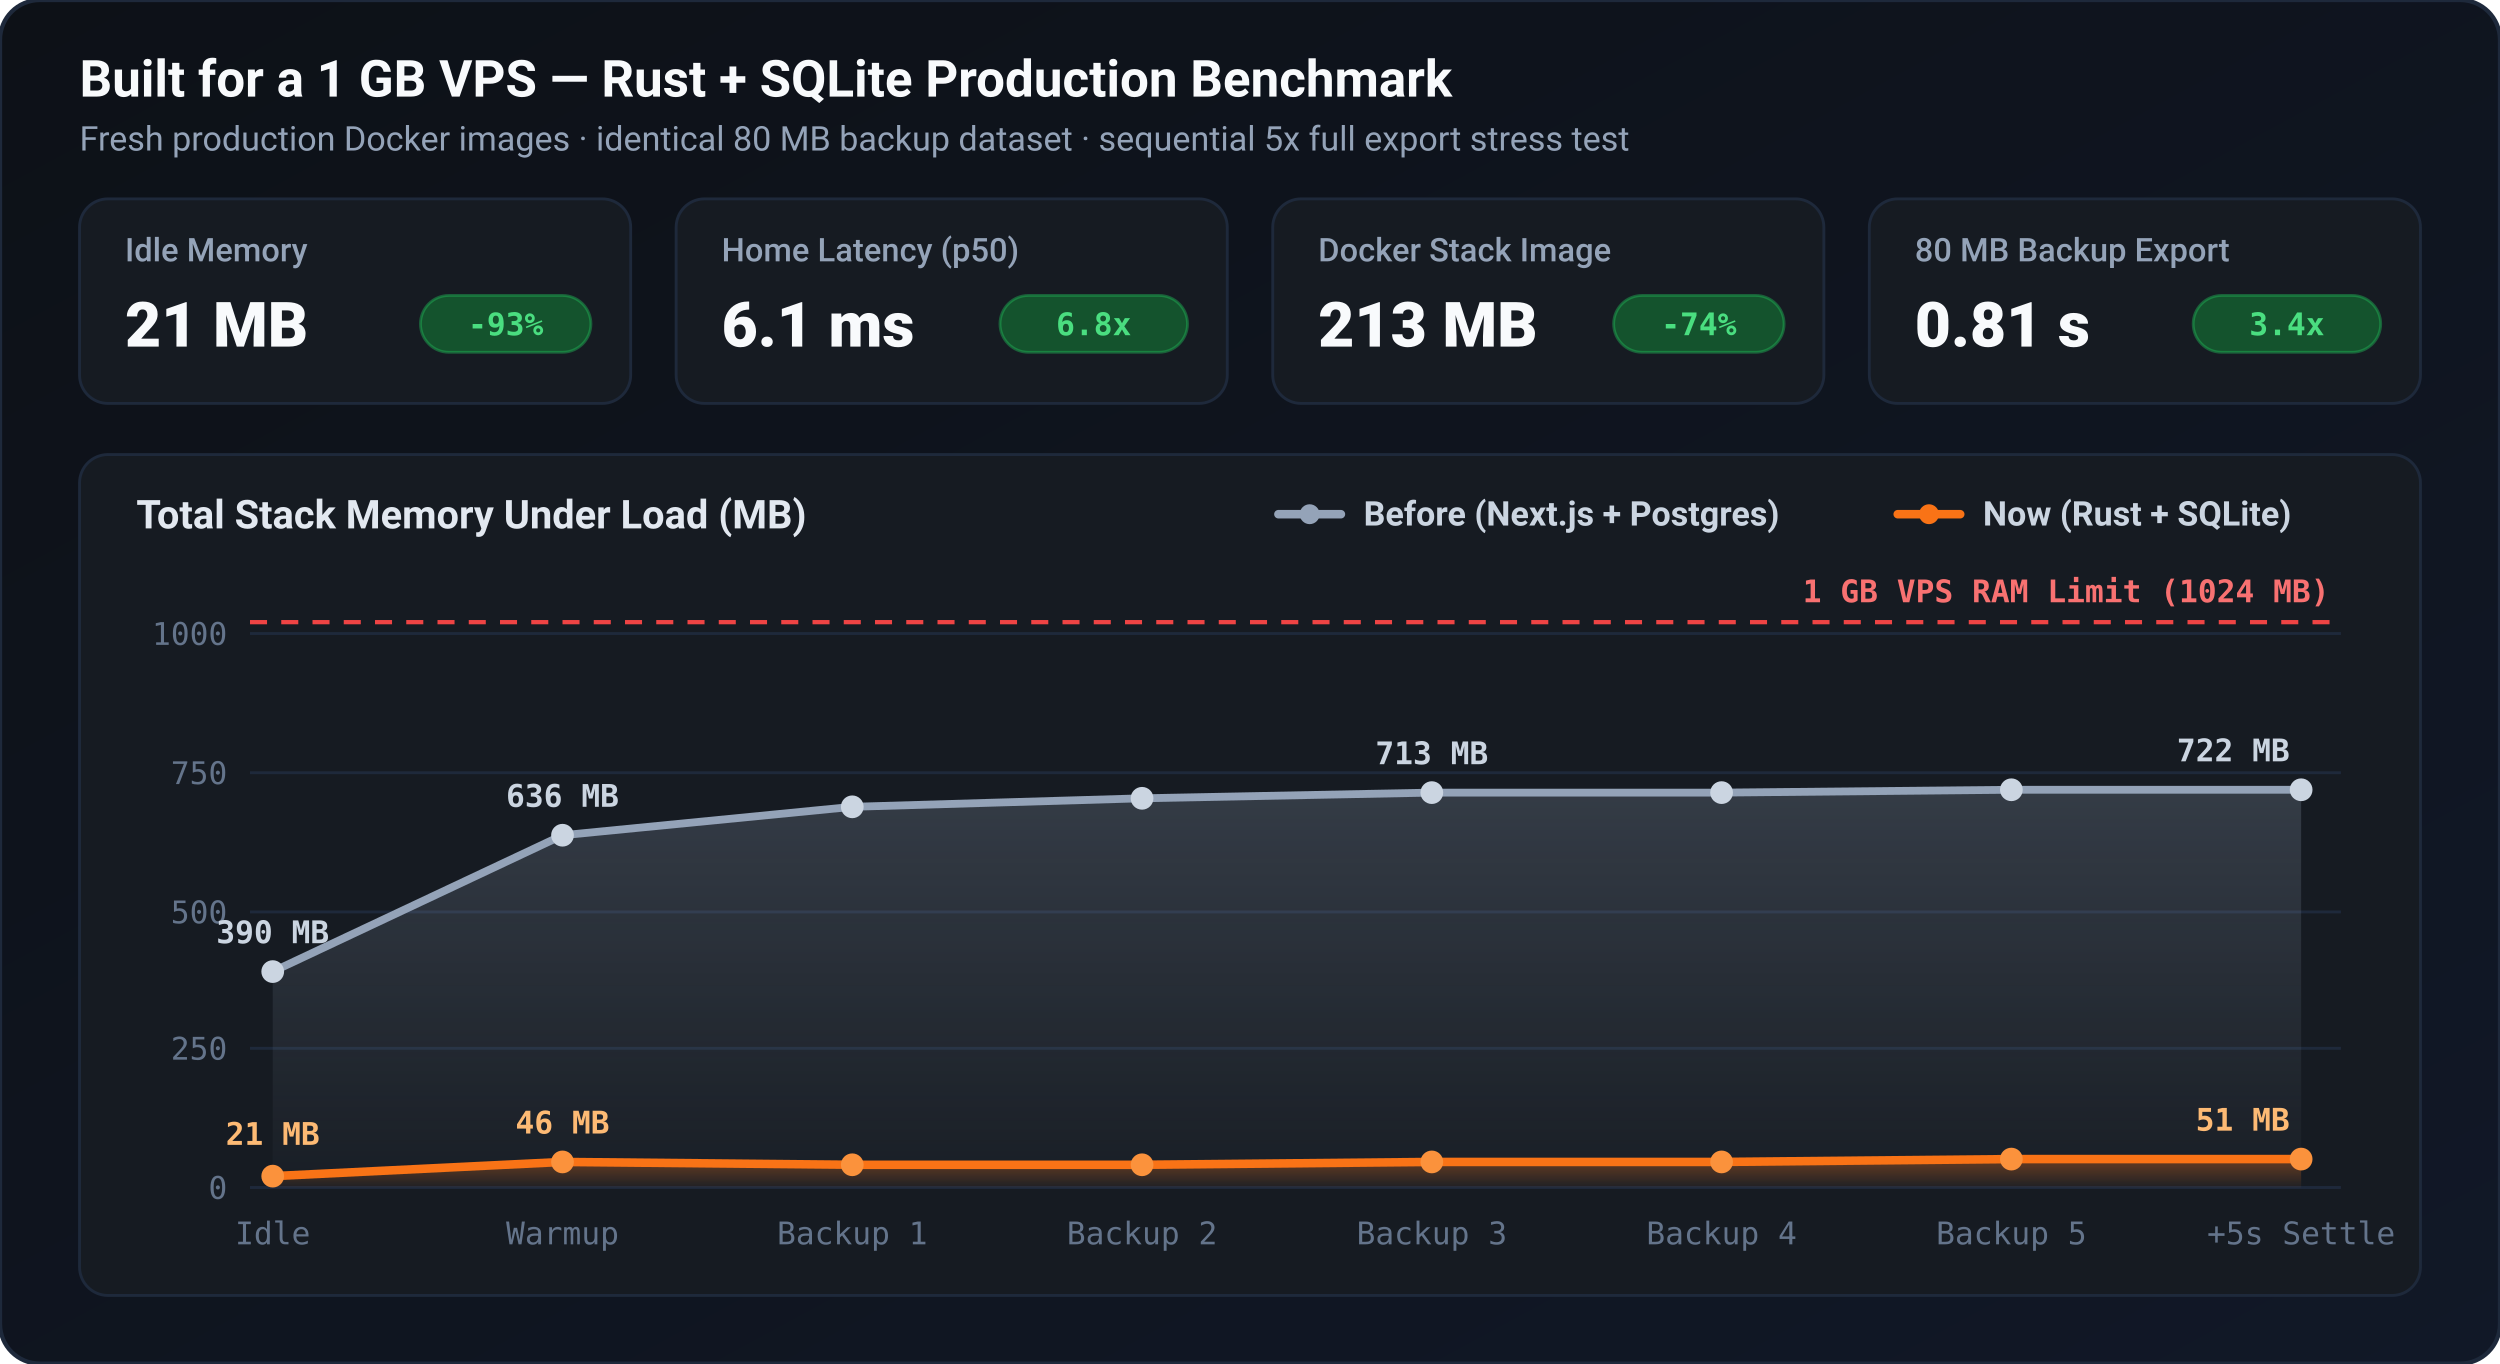
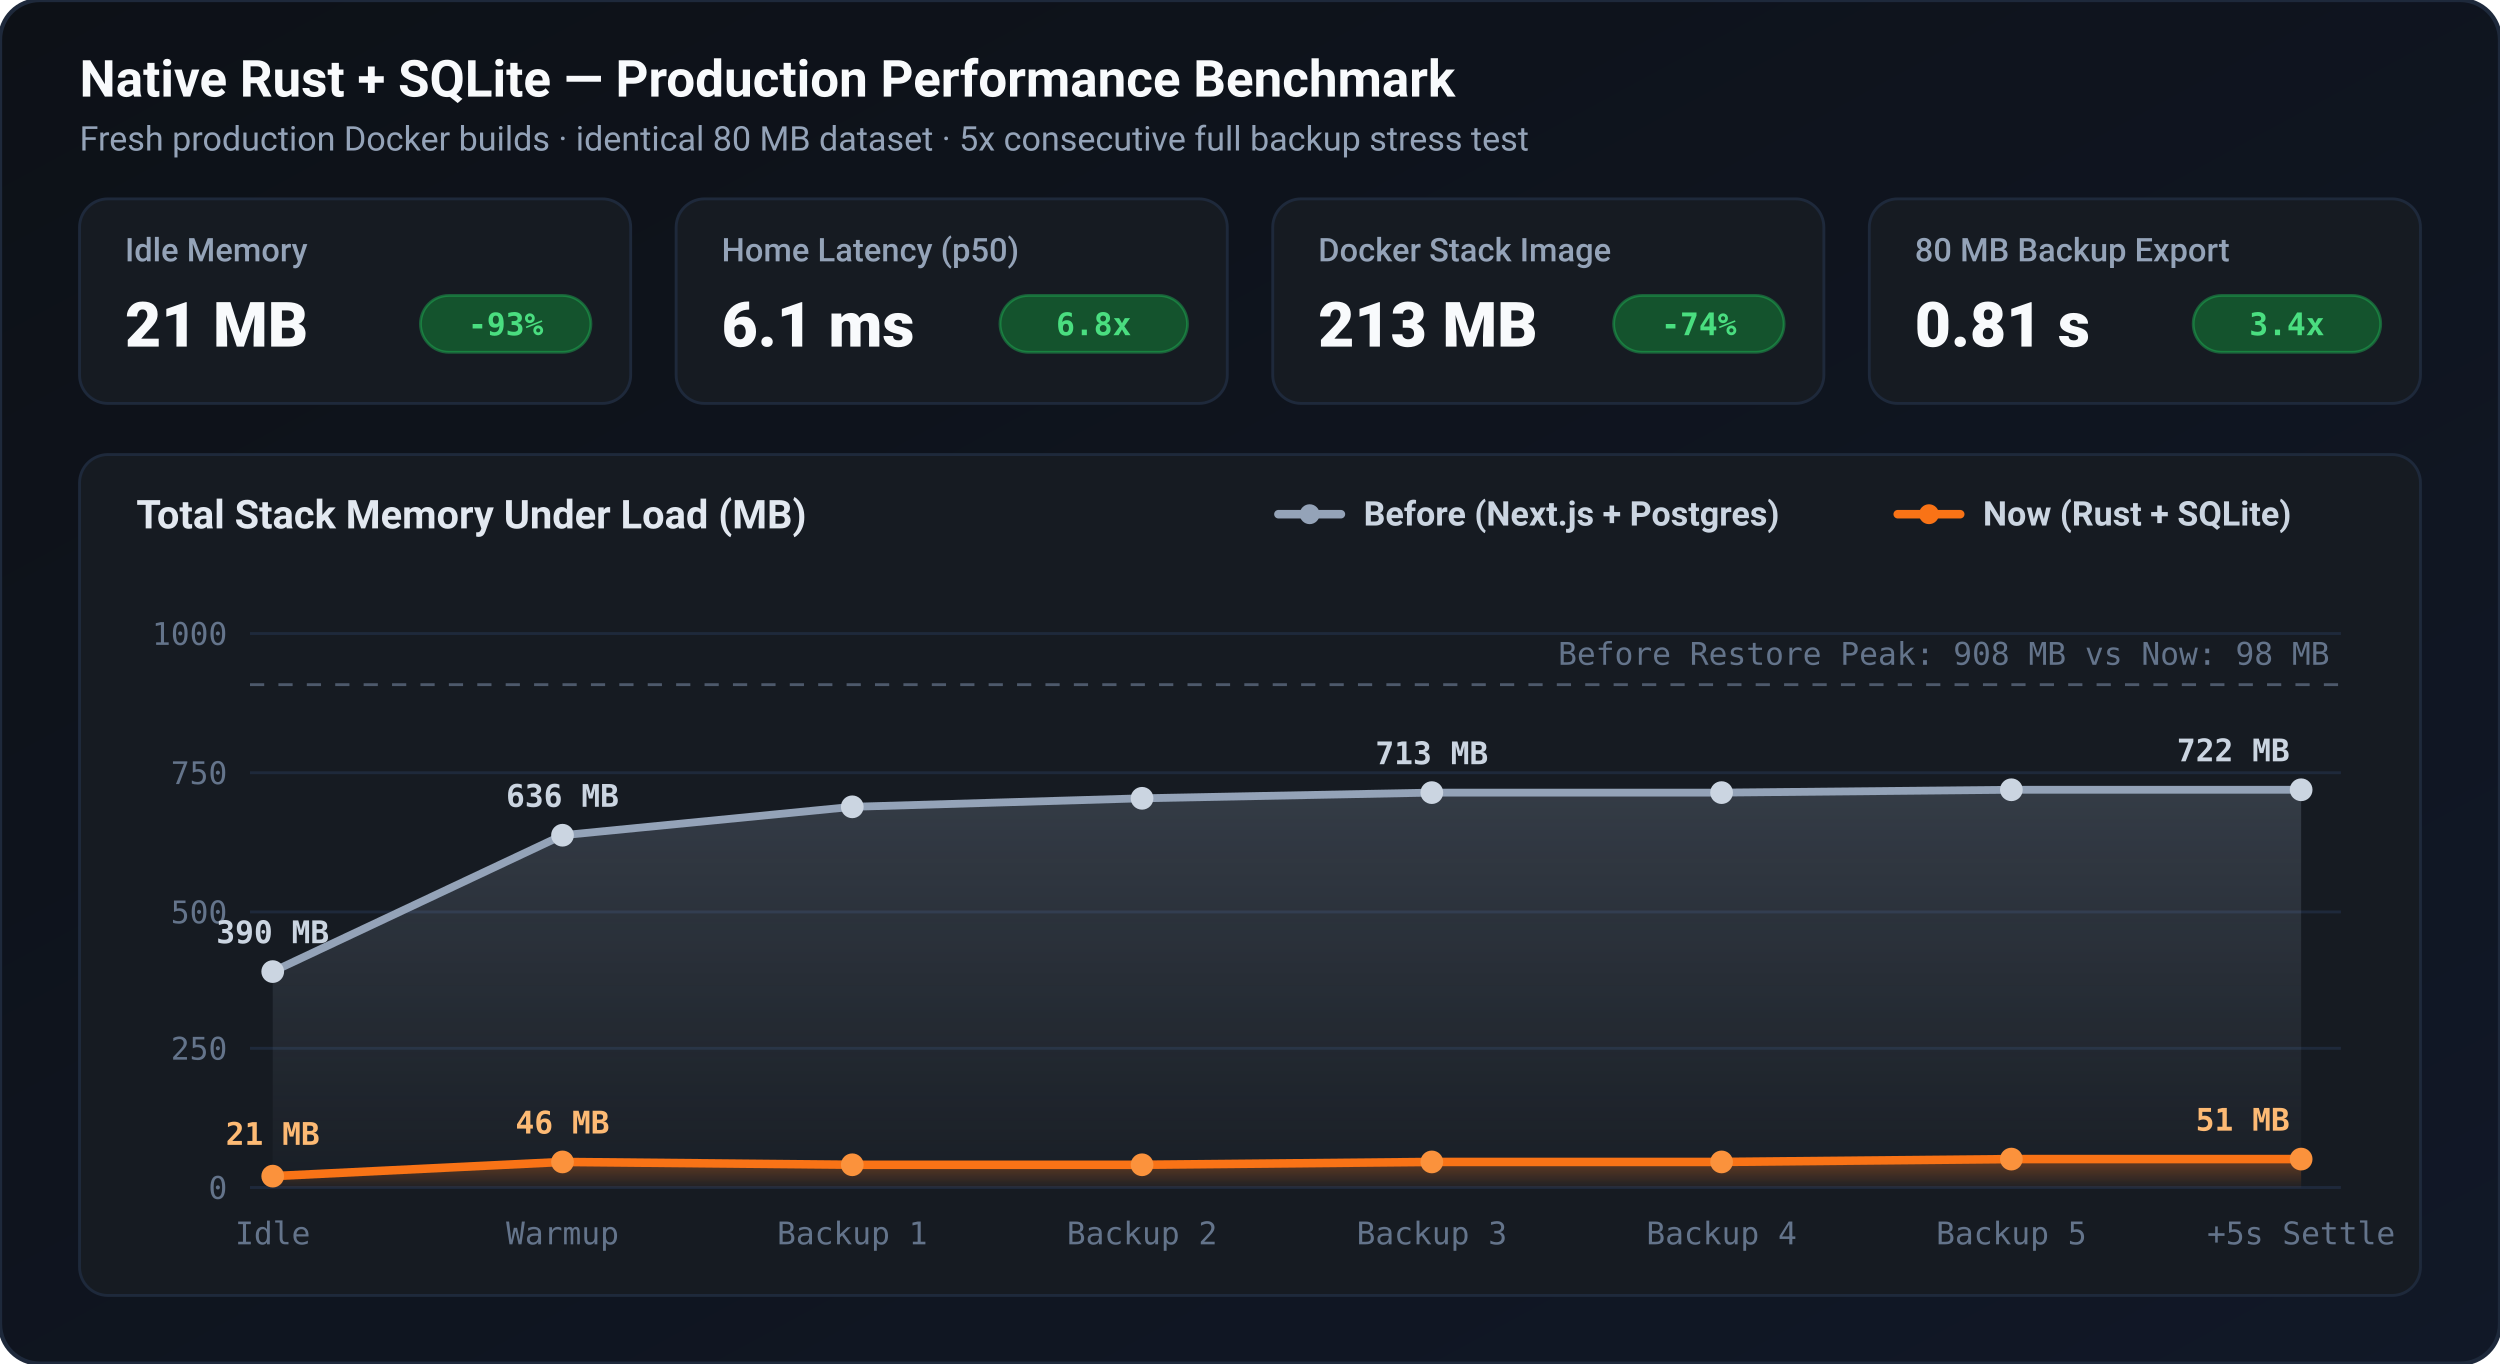
- <svg xmlns="http://www.w3.org/2000/svg" viewBox="0 0 880 480" width="880" height="480" role="img" aria-label="Aiyu Performance Overview: Rust + SQLite vs Next.js + PostgreSQL on a 1 GB VPS">
+ <svg xmlns="http://www.w3.org/2000/svg" viewBox="0 0 880 480" width="880" height="480" role="img" aria-label="Aiyu Performance Overview: Rust + SQLite vs Next.js + PostgreSQL">
  <defs>
    <linearGradient id="bg" x1="0" y1="0" x2="1" y2="1">
      <stop offset="0%" stop-color="#0d1117" />
      <stop offset="100%" stop-color="#111827" />
    </linearGradient>
    <linearGradient id="nextArea" x1="0" y1="0" x2="0" y2="1">
      <stop offset="0%" stop-color="#94a3b8" stop-opacity="0.24" />
      <stop offset="100%" stop-color="#94a3b8" stop-opacity="0.02" />
    </linearGradient>
    <linearGradient id="rustArea" x1="0" y1="0" x2="0" y2="1">
      <stop offset="0%" stop-color="#f97316" stop-opacity="0.35" />
      <stop offset="100%" stop-color="#f97316" stop-opacity="0.03" />
    </linearGradient>
    <style>
      .title { font: 700 18px -apple-system, BlinkMacSystemFont, "Segoe UI", Roboto, sans-serif; fill: #f8fafc; }
      .sub { font: 400 12px -apple-system, BlinkMacSystemFont, "Segoe UI", Roboto, sans-serif; fill: #94a3b8; }
      .kpiVal { font: 800 22px -apple-system, BlinkMacSystemFont, "Segoe UI", Roboto, sans-serif; fill: #f8fafc; }
      .kpiLabel { font: 500 11.5px -apple-system, BlinkMacSystemFont, "Segoe UI", Roboto, sans-serif; fill: #94a3b8; }
      .kpiDelta { font: 700 11px ui-monospace, SFMono-Regular, Menlo, monospace; fill: #4ade80; }
      .chartTitle { font: 700 14px -apple-system, BlinkMacSystemFont, "Segoe UI", Roboto, sans-serif; fill: #e2e8f0; }
      .axis { font: 400 11px ui-monospace, SFMono-Regular, Menlo, monospace; fill: #64748b; }
      .limit { font: 700 11px ui-monospace, SFMono-Regular, Menlo, monospace; fill: #f87171; }
      .ptOld { font: 600 11px ui-monospace, SFMono-Regular, Menlo, monospace; fill: #cbd5e1; }
      .ptNew { font: 700 11px ui-monospace, SFMono-Regular, Menlo, monospace; fill: #fdba74; }
      .legend { font: 600 12px -apple-system, BlinkMacSystemFont, "Segoe UI", Roboto, sans-serif; fill: #cbd5e1; }
    </style>
  </defs>
  <rect width="880" height="480" rx="14" fill="url(#bg)" stroke="#1e293b" stroke-width="1.5" />
-   <text x="28" y="34" class="title">Built for a 1 GB VPS — Rust + SQLite Production Benchmark</text>
-   <text x="28" y="53" class="sub">Fresh production Docker images · identical 80 MB backup dataset · sequential 5x full export stress test</text>
+   <text x="28" y="34" class="title">Native Rust + SQLite — Production Performance Benchmark</text>
+   <text x="28" y="53" class="sub">Fresh production Docker builds · identical 80 MB dataset · 5x consecutive full backup stress test</text>
  <rect x="28" y="70" width="194" height="72" rx="10" fill="#161b22" stroke="#1e293b" />
  <text x="44" y="92" class="kpiLabel">Idle Memory</text>
  <text x="44" y="122" class="kpiVal">21 MB</text>
  <rect x="148" y="104" width="60" height="20" rx="10" fill="#14532d" stroke="#22c55e" stroke-opacity="0.4" />
  <text x="178" y="118" class="kpiDelta" text-anchor="middle">-93%</text>
  <rect x="238" y="70" width="194" height="72" rx="10" fill="#161b22" stroke="#1e293b" />
  <text x="254" y="92" class="kpiLabel">Home Latency (p50)</text>
  <text x="254" y="122" class="kpiVal">6.1 ms</text>
  <rect x="352" y="104" width="66" height="20" rx="10" fill="#14532d" stroke="#22c55e" stroke-opacity="0.4" />
  <text x="385" y="118" class="kpiDelta" text-anchor="middle">6.8x</text>
  <rect x="448" y="70" width="194" height="72" rx="10" fill="#161b22" stroke="#1e293b" />
  <text x="464" y="92" class="kpiLabel">Docker Stack Image</text>
  <text x="464" y="122" class="kpiVal">213 MB</text>
  <rect x="568" y="104" width="60" height="20" rx="10" fill="#14532d" stroke="#22c55e" stroke-opacity="0.4" />
  <text x="598" y="118" class="kpiDelta" text-anchor="middle">-74%</text>
  <rect x="658" y="70" width="194" height="72" rx="10" fill="#161b22" stroke="#1e293b" />
  <text x="674" y="92" class="kpiLabel">80 MB Backup Export</text>
  <text x="674" y="122" class="kpiVal">0.81 s</text>
  <rect x="772" y="104" width="66" height="20" rx="10" fill="#14532d" stroke="#22c55e" stroke-opacity="0.4" />
  <text x="805" y="118" class="kpiDelta" text-anchor="middle">3.4x</text>
  <rect x="28" y="160" width="824" height="296" rx="10" fill="#161b22" stroke="#1e293b" />
  <text x="48" y="186" class="chartTitle">Total Stack Memory Under Load (MB)</text>
  <line x1="450" y1="181" x2="472" y2="181" stroke="#94a3b8" stroke-width="3" stroke-linecap="round" />
  <circle cx="461" cy="181" r="3.5" fill="#94a3b8" />
  <text x="480" y="185" class="legend">Before (Next.js + Postgres)</text>
  <line x1="668" y1="181" x2="690" y2="181" stroke="#f97316" stroke-width="3" stroke-linecap="round" />
  <circle cx="679" cy="181" r="3.5" fill="#f97316" />
  <text x="698" y="185" class="legend">Now (Rust + SQLite)</text>
  <g stroke="#1e293b" stroke-width="1">
    <line x1="88" y1="418" x2="824" y2="418" />
    <line x1="88" y1="369" x2="824" y2="369" />
    <line x1="88" y1="321" x2="824" y2="321" />
    <line x1="88" y1="272" x2="824" y2="272" />
    <line x1="88" y1="223" x2="824" y2="223" />
  </g>
  <g class="axis" text-anchor="end">
    <text x="80" y="422">0</text>
    <text x="80" y="373">250</text>
    <text x="80" y="325">500</text>
    <text x="80" y="276">750</text>
    <text x="80" y="227">1000</text>
  </g>
-   <line x1="88" y1="219" x2="824" y2="219" stroke="#ef4444" stroke-width="1.5" stroke-dasharray="6,5" />
-   <text x="820" y="212" class="limit" text-anchor="end">1 GB VPS RAM Limit (1024 MB)</text>
+   <line x1="88" y1="241" x2="824" y2="241" stroke="#64748b" stroke-width="1" stroke-dasharray="5,5" stroke-opacity="0.7" />
+   <text x="820" y="234" class="axis" text-anchor="end">Before Restore Peak: 908 MB vs Now: 98 MB</text>
  <polygon points="96,418 96,342 198,294 300,284 402,281 504,279 606,279 708,278 810,278 810,418" fill="url(#nextArea)" />
  <polyline points="96,342 198,294 300,284 402,281 504,279 606,279 708,278 810,278" fill="none" stroke="#94a3b8" stroke-width="2.75" stroke-linejoin="round" />
  <g fill="#cbd5e1">
    <circle cx="96" cy="342" r="4" />
    <circle cx="198" cy="294" r="4" />
    <circle cx="300" cy="284" r="4" />
    <circle cx="402" cy="281" r="4" />
    <circle cx="504" cy="279" r="4" />
    <circle cx="606" cy="279" r="4" />
    <circle cx="708" cy="278" r="4" />
    <circle cx="810" cy="278" r="4" />
  </g>
  <text x="96" y="332" class="ptOld" text-anchor="middle">390 MB</text>
  <text x="198" y="284" class="ptOld" text-anchor="middle">636 MB</text>
  <text x="504" y="269" class="ptOld" text-anchor="middle">713 MB</text>
  <text x="806" y="268" class="ptOld" text-anchor="end">722 MB</text>
  <polygon points="96,418 96,414 198,409 300,410 402,410 504,409 606,409 708,408 810,408 810,418" fill="url(#rustArea)" />
  <polyline points="96,414 198,409 300,410 402,410 504,409 606,409 708,408 810,408" fill="none" stroke="#f97316" stroke-width="3" stroke-linejoin="round" />
  <g fill="#fb923c">
    <circle cx="96" cy="414" r="4" />
    <circle cx="198" cy="409" r="4" />
    <circle cx="300" cy="410" r="4" />
    <circle cx="402" cy="410" r="4" />
    <circle cx="504" cy="409" r="4" />
    <circle cx="606" cy="409" r="4" />
    <circle cx="708" cy="408" r="4" />
    <circle cx="810" cy="408" r="4" />
  </g>
  <text x="96" y="403" class="ptNew" text-anchor="middle">21 MB</text>
  <text x="198" y="399" class="ptNew" text-anchor="middle">46 MB</text>
  <text x="806" y="398" class="ptNew" text-anchor="end">51 MB</text>
  <g class="axis" text-anchor="middle">
    <text x="96" y="438">Idle</text>
    <text x="198" y="438">Warmup</text>
    <text x="300" y="438">Backup 1</text>
    <text x="402" y="438">Backup 2</text>
    <text x="504" y="438">Backup 3</text>
    <text x="606" y="438">Backup 4</text>
    <text x="708" y="438">Backup 5</text>
    <text x="810" y="438">+5s Settle</text>
  </g>
</svg>
